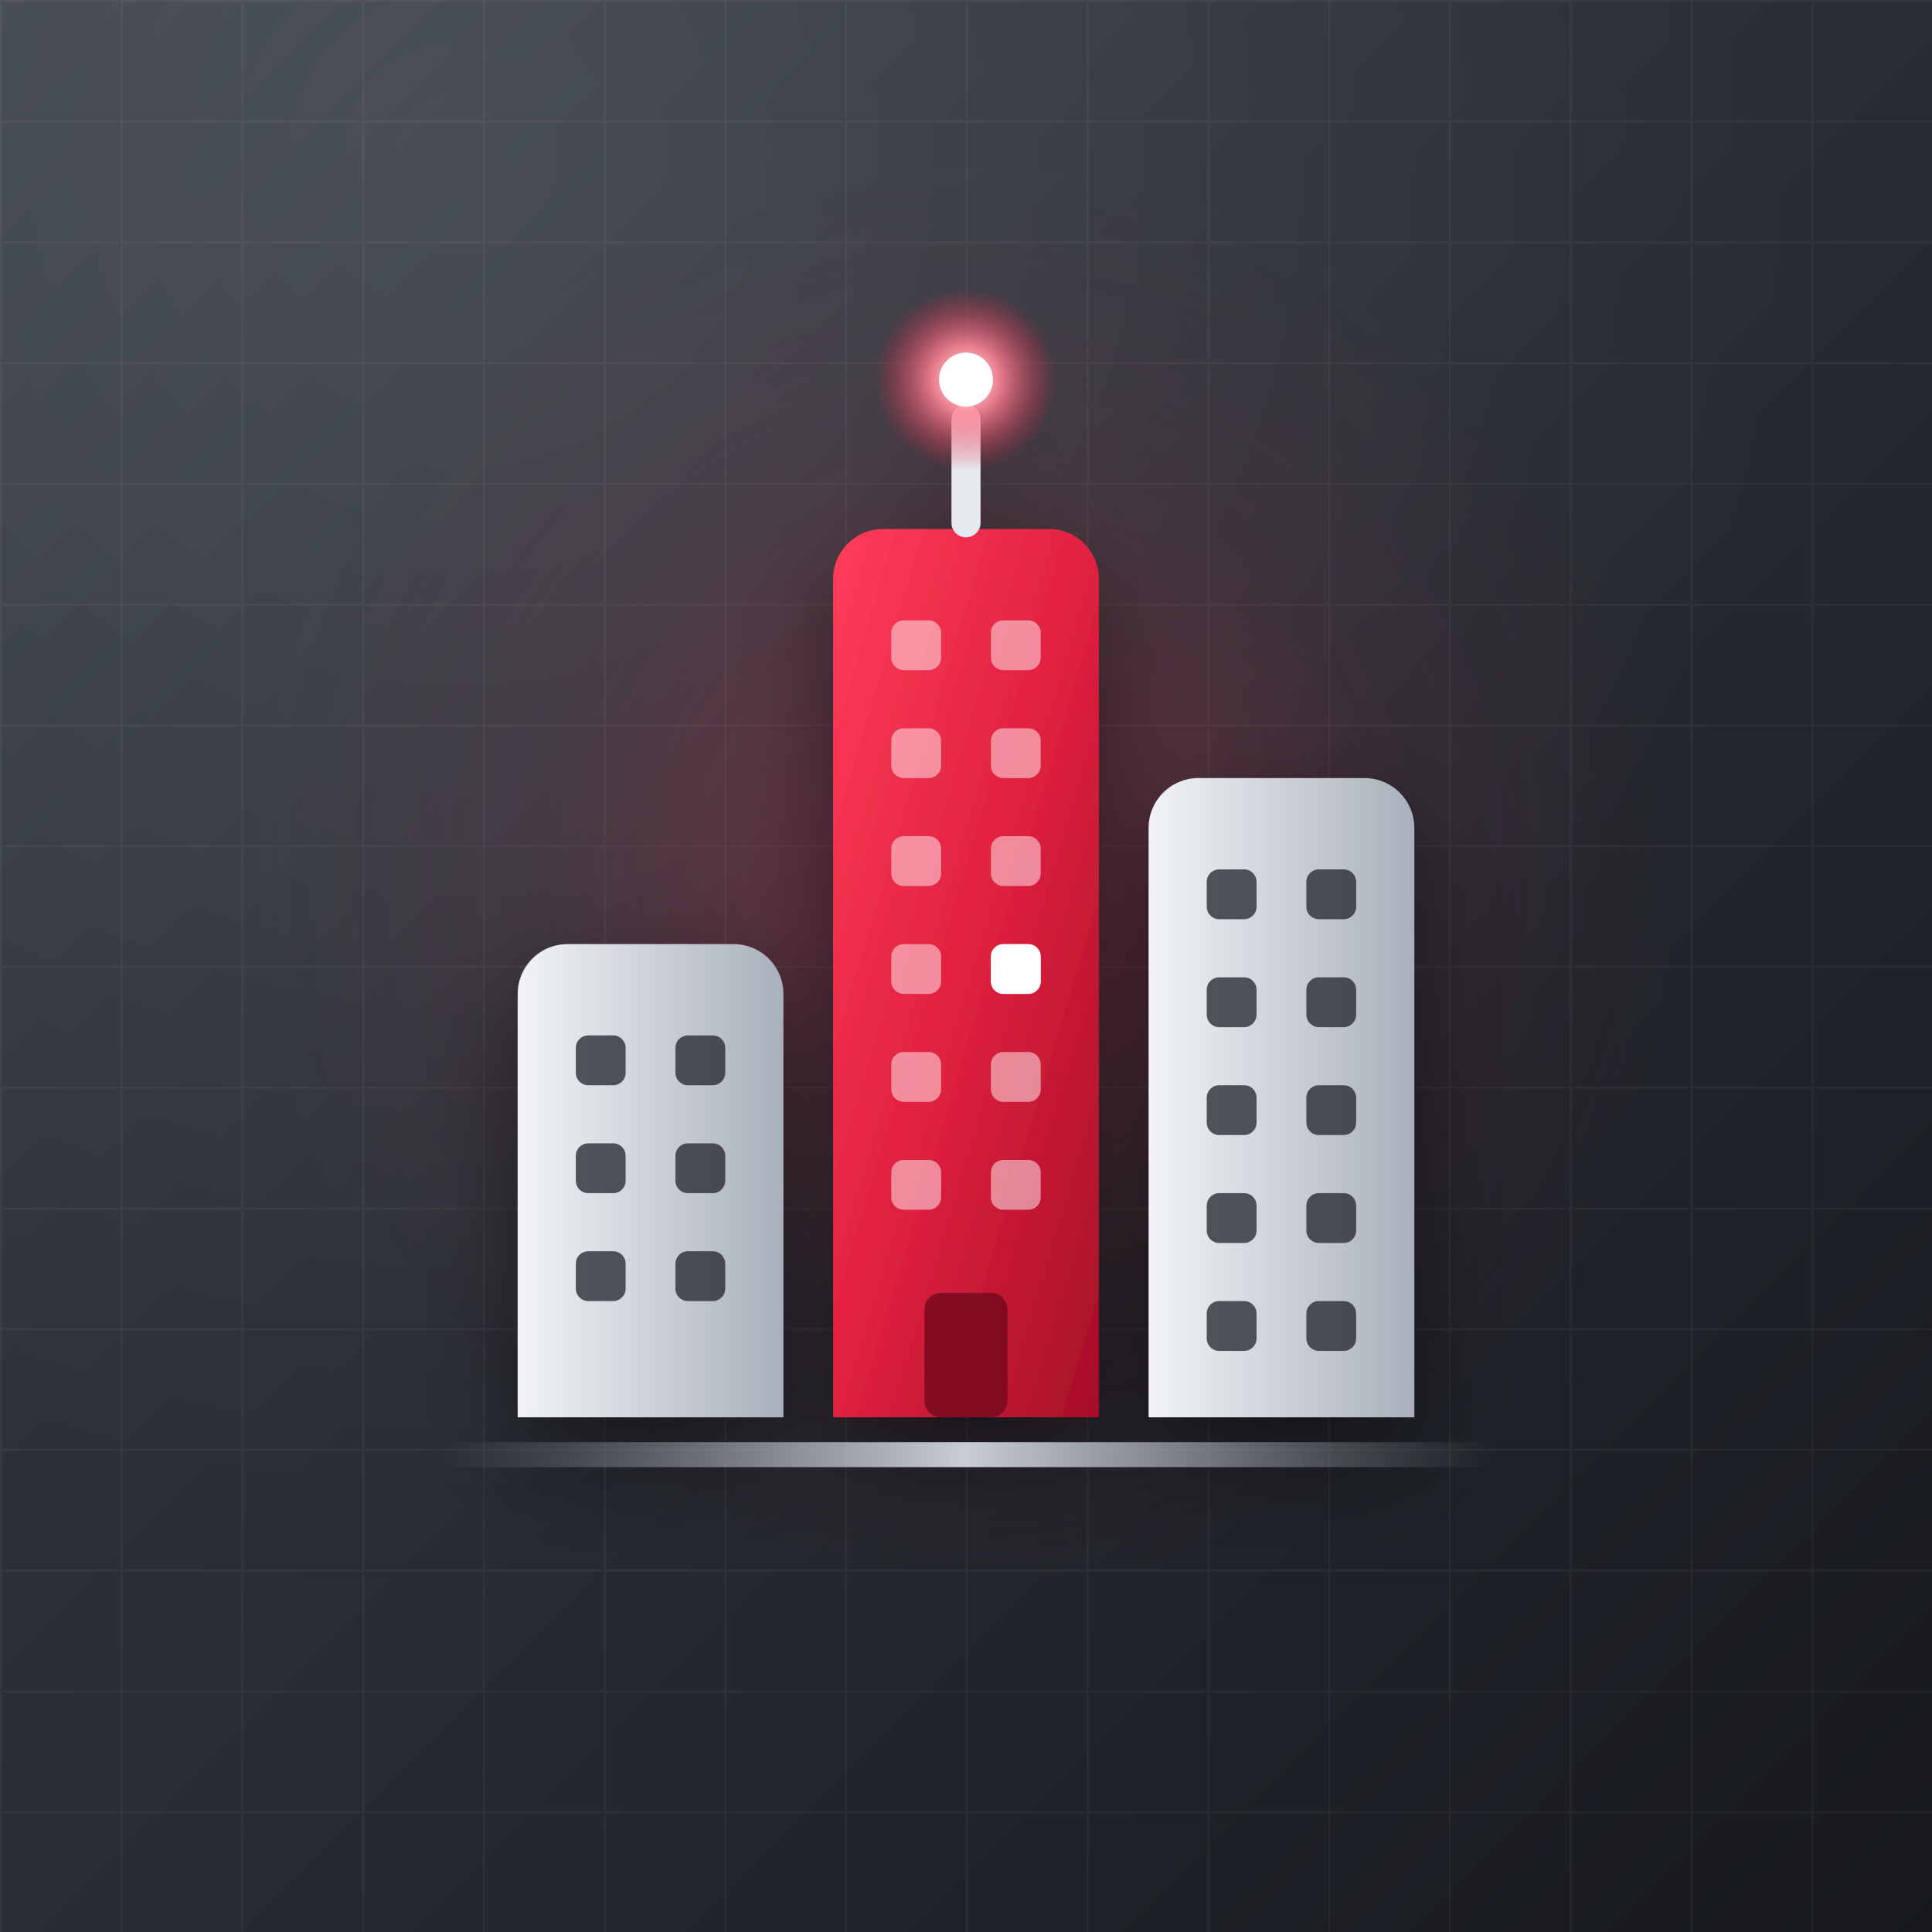
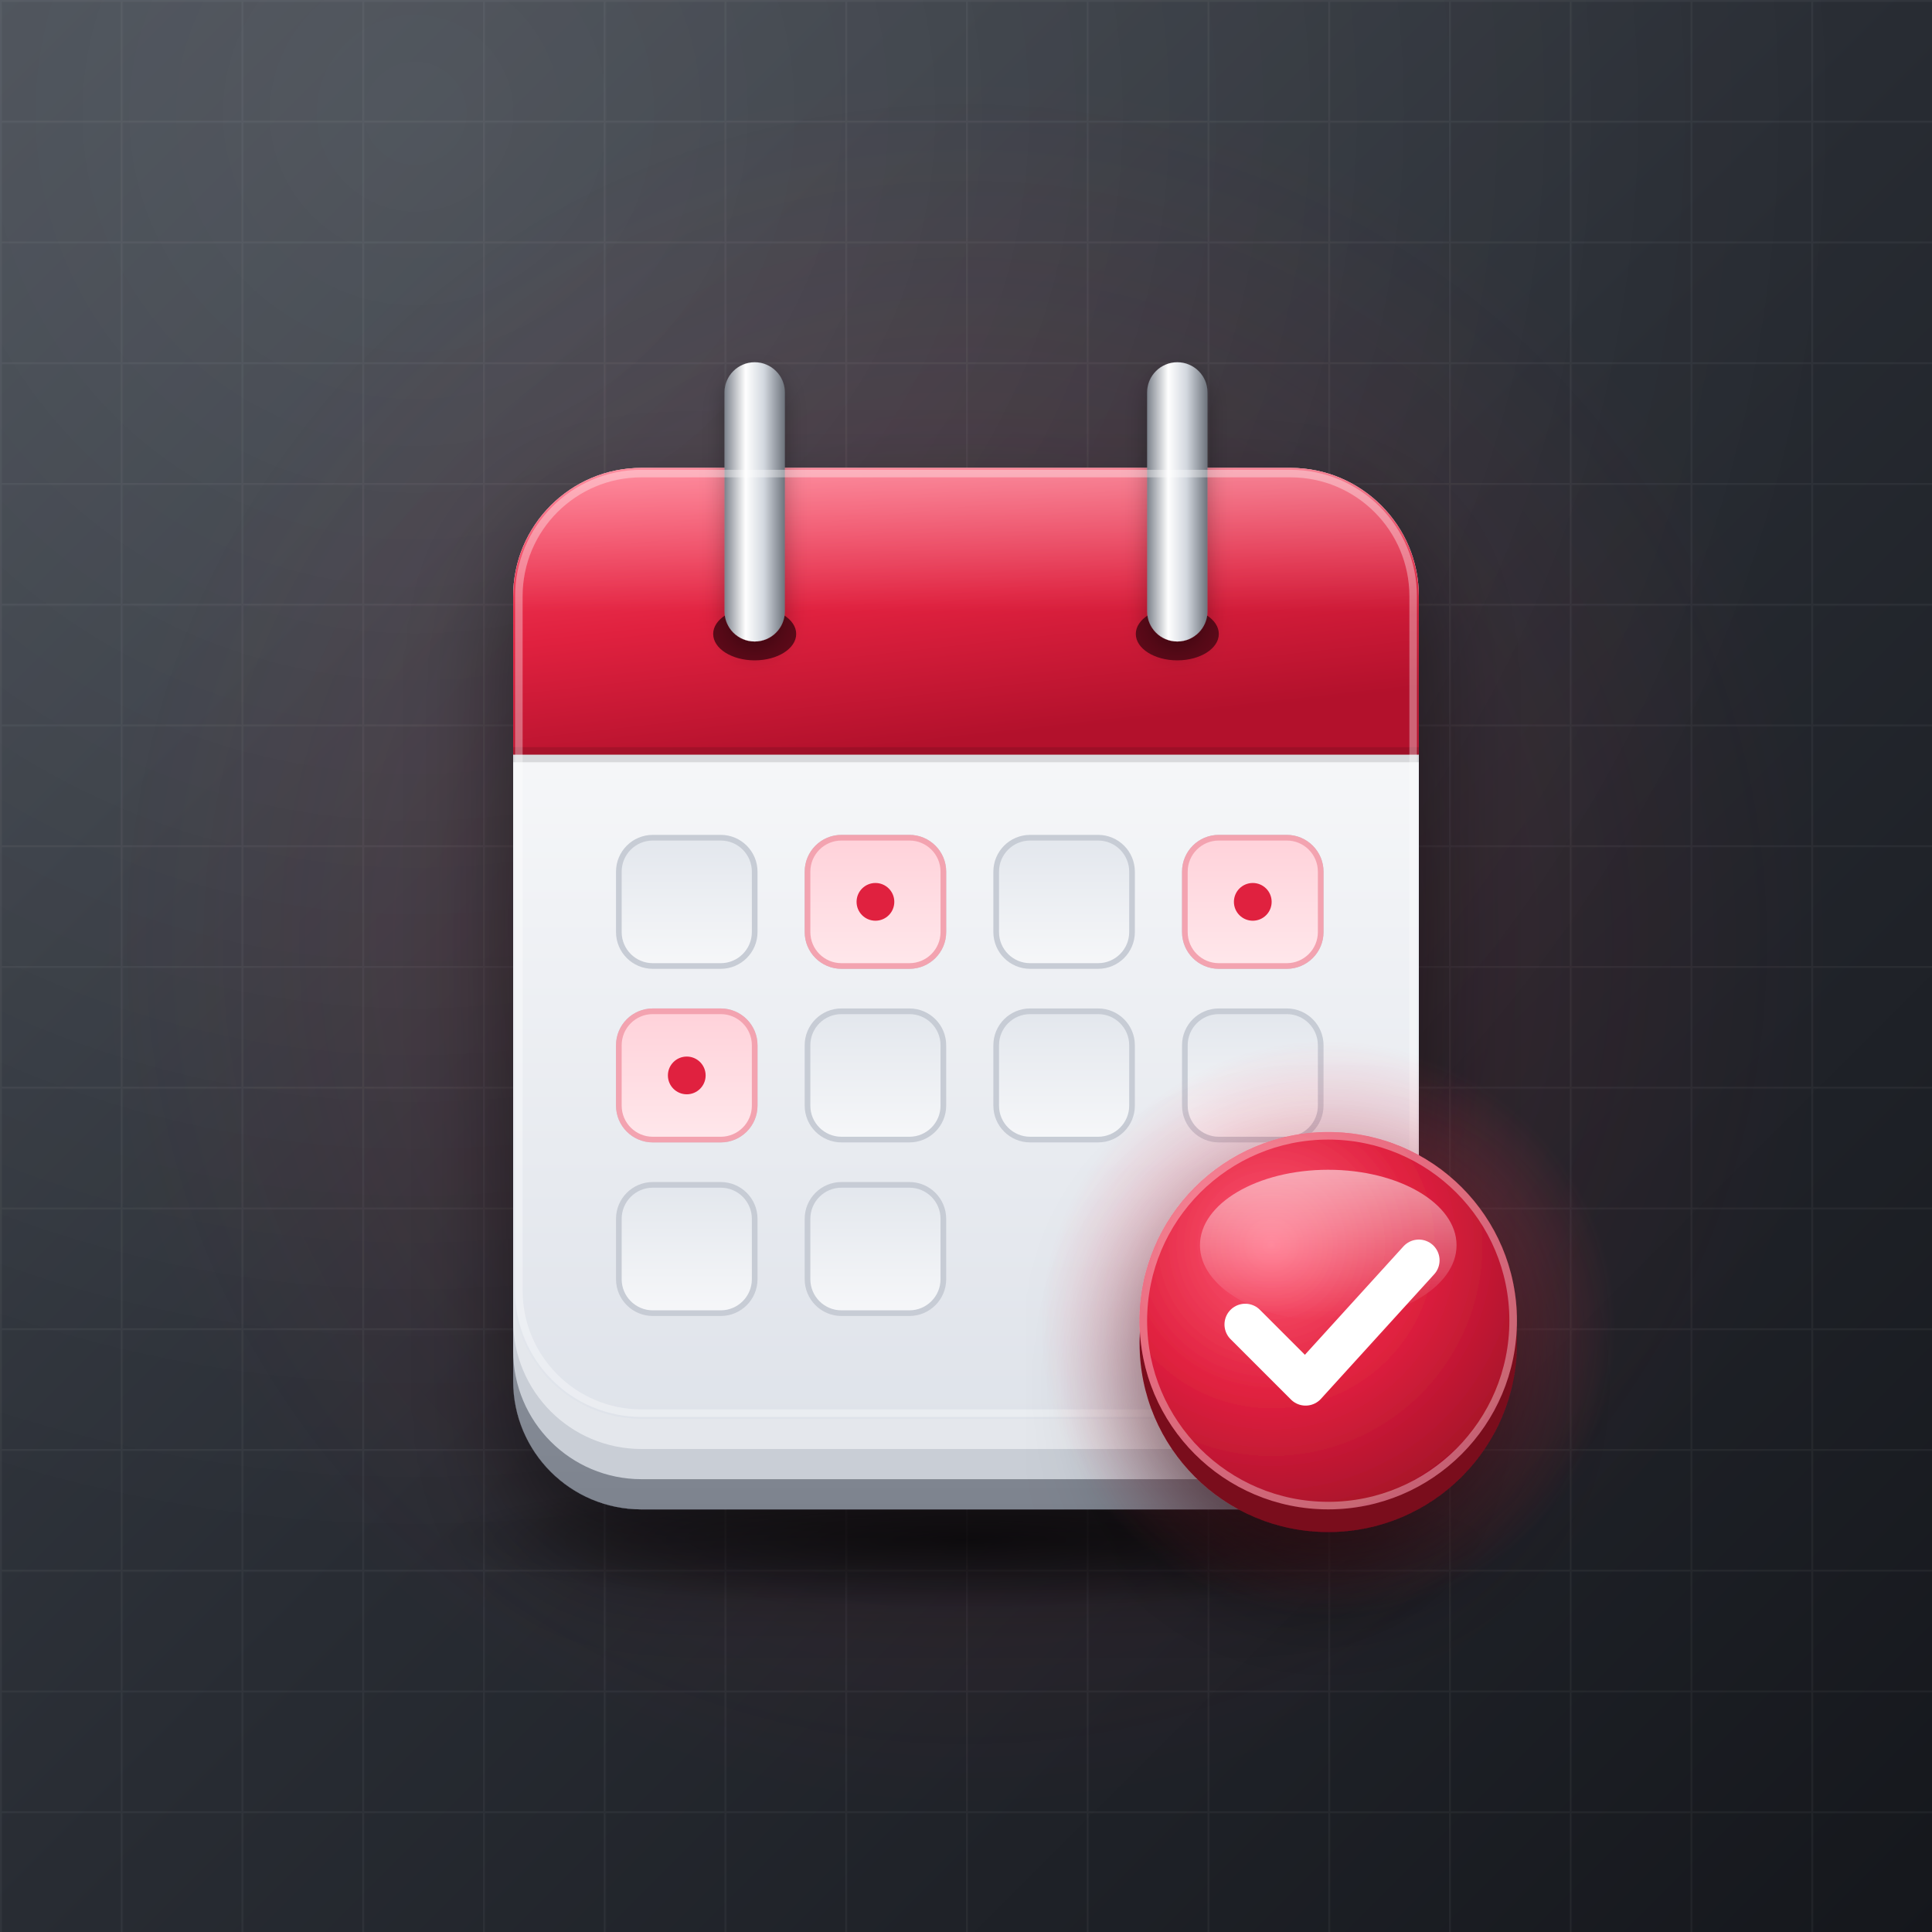
<svg xmlns="http://www.w3.org/2000/svg" viewBox="0 0 512 512" width="512" height="512">
  <defs>
    <linearGradient id="fondo" x1="0" y1="0" x2="1" y2="1">
-       <stop offset="0" stop-color="#3b414b" />
-       <stop offset="0.55" stop-color="#262a31" />
-       <stop offset="1" stop-color="#16181d" />
+       <stop offset="0" stop-color="#40464f" />
+       <stop offset="0.5" stop-color="#282c33" />
+       <stop offset="1" stop-color="#15171c" />
    </linearGradient>
-     <radialGradient id="brillo" cx="256" cy="232" r="190" gradientUnits="userSpaceOnUse">
-       <stop offset="0" stop-color="#e0213f" stop-opacity="0.34" />
-       <stop offset="0.6" stop-color="#e0213f" stop-opacity="0.07" />
+     <radialGradient id="halo" cx="256" cy="250" r="230" gradientUnits="userSpaceOnUse">
+       <stop offset="0" stop-color="#e0213f" stop-opacity="0.30" />
+       <stop offset="0.55" stop-color="#e0213f" stop-opacity="0.08" />
      <stop offset="1" stop-color="#e0213f" stop-opacity="0" />
    </radialGradient>
-     <radialGradient id="luzSuperior" cx="120" cy="40" r="360" gradientUnits="userSpaceOnUse">
-       <stop offset="0" stop-color="#ffffff" stop-opacity="0.10" />
+     <radialGradient id="luz" cx="110" cy="30" r="380" gradientUnits="userSpaceOnUse">
+       <stop offset="0" stop-color="#ffffff" stop-opacity="0.12" />
      <stop offset="1" stop-color="#ffffff" stop-opacity="0" />
    </radialGradient>
-     <linearGradient id="plata" x1="0" y1="0" x2="1" y2="0">
-       <stop offset="0" stop-color="#f1f3f6" />
-       <stop offset="1" stop-color="#a9b0bb" />
+     <pattern id="cuadricula" width="32" height="32" patternUnits="userSpaceOnUse">
+       <path d="M32 0H0V32" fill="none" stroke="#ffffff" stroke-opacity="0.045" />
+     </pattern>
+     <radialGradient id="sombraSuelo" cx="0.5" cy="0.5" r="0.5">
+       <stop offset="0" stop-color="#000000" stop-opacity="0.55" />
+       <stop offset="1" stop-color="#000000" stop-opacity="0" />
+     </radialGradient>
+     <linearGradient id="hoja" x1="0" y1="0" x2="0" y2="1">
+       <stop offset="0" stop-color="#ffffff" />
+       <stop offset="1" stop-color="#dfe3ea" />
    </linearGradient>
-     <linearGradient id="rojo" x1="0" y1="0" x2="1" y2="1">
-       <stop offset="0" stop-color="#ff3d5a" />
+     <linearGradient id="canto" x1="0" y1="0" x2="0" y2="1">
+       <stop offset="0" stop-color="#b9bfc9" />
+       <stop offset="1" stop-color="#7d838e" />
+     </linearGradient>
+     <linearGradient id="cabecera" x1="0" y1="0" x2="0.35" y2="1">
+       <stop offset="0" stop-color="#ff4a66" />
+       <stop offset="0.55" stop-color="#e0213f" />
+       <stop offset="1" stop-color="#b3112c" />
+     </linearGradient>
+     <linearGradient id="brilloCabecera" x1="0" y1="0" x2="0" y2="1">
+       <stop offset="0" stop-color="#ffffff" stop-opacity="0.38" />
+       <stop offset="1" stop-color="#ffffff" stop-opacity="0" />
+     </linearGradient>
+     <linearGradient id="metal" x1="0" y1="0" x2="1" y2="0">
+       <stop offset="0" stop-color="#7c828c" />
+       <stop offset="0.35" stop-color="#ffffff" />
+       <stop offset="0.65" stop-color="#d3d8df" />
+       <stop offset="1" stop-color="#6d737c" />
+     </linearGradient>
+     <linearGradient id="celda" x1="0" y1="0" x2="0" y2="1">
+       <stop offset="0" stop-color="#e3e7ed" />
+       <stop offset="1" stop-color="#f6f7f9" />
+     </linearGradient>
+     <linearGradient id="celdaRoja" x1="0" y1="0" x2="0" y2="1">
+       <stop offset="0" stop-color="#ffd2da" />
+       <stop offset="1" stop-color="#ffe7eb" />
+     </linearGradient>
+     <radialGradient id="insignia" cx="0.35" cy="0.3" r="0.8">
+       <stop offset="0" stop-color="#ff5b75" />
      <stop offset="0.5" stop-color="#e0213f" />
-       <stop offset="1" stop-color="#a50f28" />
+       <stop offset="1" stop-color="#9e0e26" />
+     </radialGradient>
+     <linearGradient id="brilloInsignia" x1="0" y1="0" x2="0" y2="1">
+       <stop offset="0" stop-color="#ffffff" stop-opacity="0.55" />
+       <stop offset="1" stop-color="#ffffff" stop-opacity="0" />
    </linearGradient>
-     <linearGradient id="suelo" x1="0" y1="0" x2="1" y2="0">
-       <stop offset="0" stop-color="#a9b0bb" stop-opacity="0" />
-       <stop offset="0.5" stop-color="#c9ced6" />
-       <stop offset="1" stop-color="#a9b0bb" stop-opacity="0" />
-     </linearGradient>
-     <radialGradient id="faro" cx="0.5" cy="0.5" r="0.5">
-       <stop offset="0" stop-color="#ffffff" />
-       <stop offset="0.35" stop-color="#ff8a9b" />
-       <stop offset="1" stop-color="#e0213f" stop-opacity="0" />
+     <radialGradient id="resplandor" cx="0.5" cy="0.5" r="0.5">
+       <stop offset="0" stop-color="#ff3d5a" stop-opacity="0.65" />
+       <stop offset="1" stop-color="#ff3d5a" stop-opacity="0" />
    </radialGradient>
-     <pattern id="cuadricula" width="32" height="32" patternUnits="userSpaceOnUse">
-       <path d="M32 0H0V32" fill="none" stroke="#ffffff" stroke-opacity="0.045" stroke-width="1" />
-     </pattern>
-     <filter id="sombra" x="-30%" y="-30%" width="160%" height="160%">
-       <feDropShadow dx="0" dy="10" stdDeviation="12" flood-color="#000000" flood-opacity="0.45" />
+     <clipPath id="cara">
+       <rect x="136" y="124" width="240" height="252" rx="34" />
+     </clipPath>
+     <filter id="sombra" x="-30%" y="-30%" width="160%" height="170%">
+       <feDropShadow dx="0" dy="14" stdDeviation="14" flood-color="#000000" flood-opacity="0.5" />
+     </filter>
+     <filter id="sombraSuave" x="-20%" y="-20%" width="140%" height="140%">
+       <feDropShadow dx="0" dy="3" stdDeviation="3" flood-color="#000000" flood-opacity="0.3" />
    </filter>
  </defs>
  <rect width="512" height="512" fill="url(#fondo)" />
  <rect width="512" height="512" fill="url(#cuadricula)" />
-   <rect width="512" height="512" fill="url(#luzSuperior)" />
-   <rect width="512" height="512" fill="url(#brillo)" />
-   <g transform="translate(256 248) scale(1.1) translate(-256 -248)">
-     <g filter="url(#sombra)">
-       <path d="M148 262a12 12 0 0 1 12-12h40a12 12 0 0 1 12 12v102h-64z" fill="url(#plata)" />
-       <path d="M300 222a12 12 0 0 1 12-12h40a12 12 0 0 1 12 12v142h-64z" fill="url(#plata)" />
-       <path d="M224 162a12 12 0 0 1 12-12h40a12 12 0 0 1 12 12v202h-64z" fill="url(#rojo)" />
-       <rect x="252.5" y="120" width="7" height="32" rx="3.5" fill="#e6e9ee" />
-     </g>
-     <circle cx="256" cy="114" r="22" fill="url(#faro)" opacity="0.9" />
-     <circle cx="256" cy="114" r="6.5" fill="#ffffff" />
-     <g fill="#262a31" fill-opacity="0.78">
-       <rect x="162" y="272" width="12" height="12" rx="3" />
-       <rect x="186" y="272" width="12" height="12" rx="3" />
-       <rect x="162" y="298" width="12" height="12" rx="3" />
-       <rect x="186" y="298" width="12" height="12" rx="3" />
-       <rect x="162" y="324" width="12" height="12" rx="3" />
-       <rect x="186" y="324" width="12" height="12" rx="3" />
-       <rect x="314" y="232" width="12" height="12" rx="3" />
-       <rect x="338" y="232" width="12" height="12" rx="3" />
-       <rect x="314" y="258" width="12" height="12" rx="3" />
-       <rect x="338" y="258" width="12" height="12" rx="3" />
-       <rect x="314" y="284" width="12" height="12" rx="3" />
-       <rect x="338" y="284" width="12" height="12" rx="3" />
-       <rect x="314" y="310" width="12" height="12" rx="3" />
-       <rect x="338" y="310" width="12" height="12" rx="3" />
-       <rect x="314" y="336" width="12" height="12" rx="3" />
-       <rect x="338" y="336" width="12" height="12" rx="3" />
-     </g>
-     <g fill="#ffe3e8" fill-opacity="0.55">
-       <rect x="238" y="172" width="12" height="12" rx="3" />
-       <rect x="262" y="172" width="12" height="12" rx="3" />
-       <rect x="238" y="198" width="12" height="12" rx="3" />
-       <rect x="262" y="198" width="12" height="12" rx="3" />
-       <rect x="238" y="224" width="12" height="12" rx="3" />
-       <rect x="262" y="224" width="12" height="12" rx="3" />
-       <rect x="238" y="250" width="12" height="12" rx="3" />
-       <rect x="262" y="250" width="12" height="12" rx="3" />
-       <rect x="238" y="276" width="12" height="12" rx="3" />
-       <rect x="262" y="276" width="12" height="12" rx="3" />
-       <rect x="238" y="302" width="12" height="12" rx="3" />
-       <rect x="262" y="302" width="12" height="12" rx="3" />
-     </g>
-     <rect x="262" y="250" width="12" height="12" rx="3" fill="#ffffff" />
-     <rect x="246" y="334" width="20" height="30" rx="4" fill="#7d0b1f" fill-opacity="0.9" />
-     <rect x="128" y="370" width="256" height="6" rx="3" fill="url(#suelo)" />
+   <rect width="512" height="512" fill="url(#luz)" />
+   <rect width="512" height="512" fill="url(#halo)" />
+   <ellipse cx="256" cy="408" rx="140" ry="18" fill="url(#sombraSuelo)" />
+   <g filter="url(#sombra)">
+     <rect x="136" y="148" width="240" height="252" rx="34" fill="url(#canto)" />
+     <rect x="136" y="140" width="240" height="252" rx="34" fill="#c9ced6" />
+     <rect x="136" y="132" width="240" height="252" rx="34" fill="#e4e7ec" />
+     <rect x="136" y="124" width="240" height="252" rx="34" fill="url(#hoja)" />
  </g>
+   <g clip-path="url(#cara)">
+     <rect x="136" y="124" width="240" height="76" fill="url(#cabecera)" />
+     <rect x="136" y="124" width="240" height="38" fill="url(#brilloCabecera)" />
+     <rect x="136" y="198" width="240" height="4" fill="#000000" fill-opacity="0.12" />
+   </g>
+   <ellipse cx="200" cy="168" rx="11" ry="7" fill="#5e0a19" />
+   <ellipse cx="312" cy="168" rx="11" ry="7" fill="#5e0a19" />
+   <g filter="url(#sombraSuave)">
+     <rect x="192" y="96" width="16" height="74" rx="8" fill="url(#metal)" />
+     <rect x="304" y="96" width="16" height="74" rx="8" fill="url(#metal)" />
+   </g>
+   <g fill="url(#celda)" stroke="#c7ccd5" stroke-width="1.5">
+     <rect x="164" y="222" width="36" height="34" rx="9" />
+     <rect x="214" y="222" width="36" height="34" rx="9" />
+     <rect x="264" y="222" width="36" height="34" rx="9" />
+     <rect x="314" y="222" width="36" height="34" rx="9" />
+     <rect x="164" y="268" width="36" height="34" rx="9" />
+     <rect x="214" y="268" width="36" height="34" rx="9" />
+     <rect x="264" y="268" width="36" height="34" rx="9" />
+     <rect x="314" y="268" width="36" height="34" rx="9" />
+     <rect x="164" y="314" width="36" height="34" rx="9" />
+     <rect x="214" y="314" width="36" height="34" rx="9" />
+   </g>
+   <g fill="url(#celdaRoja)" stroke="#f3a3b0" stroke-width="1.5">
+     <rect x="214" y="222" width="36" height="34" rx="9" />
+     <rect x="314" y="222" width="36" height="34" rx="9" />
+     <rect x="164" y="268" width="36" height="34" rx="9" />
+   </g>
+   <g fill="#e0213f">
+     <circle cx="232" cy="239" r="5" />
+     <circle cx="332" cy="239" r="5" />
+     <circle cx="182" cy="285" r="5" />
+   </g>
+   <rect x="137.5" y="125.5" width="237" height="249" rx="32.5" fill="none" stroke="#ffffff" stroke-opacity="0.35" stroke-width="2" />
+   <circle cx="352" cy="352" r="76" fill="url(#resplandor)" />
+   <g filter="url(#sombra)">
+     <circle cx="352" cy="356" r="50" fill="#7a0a1d" />
+     <circle cx="352" cy="350" r="50" fill="url(#insignia)" />
+   </g>
+   <ellipse cx="352" cy="330" rx="34" ry="20" fill="url(#brilloInsignia)" />
+   <circle cx="352" cy="350" r="49" fill="none" stroke="#ffffff" stroke-opacity="0.35" stroke-width="2" />
+   <path d="M330 351 L346 367 L376 334" fill="none" stroke="#ffffff" stroke-width="11" stroke-linecap="round" stroke-linejoin="round" />
</svg>
